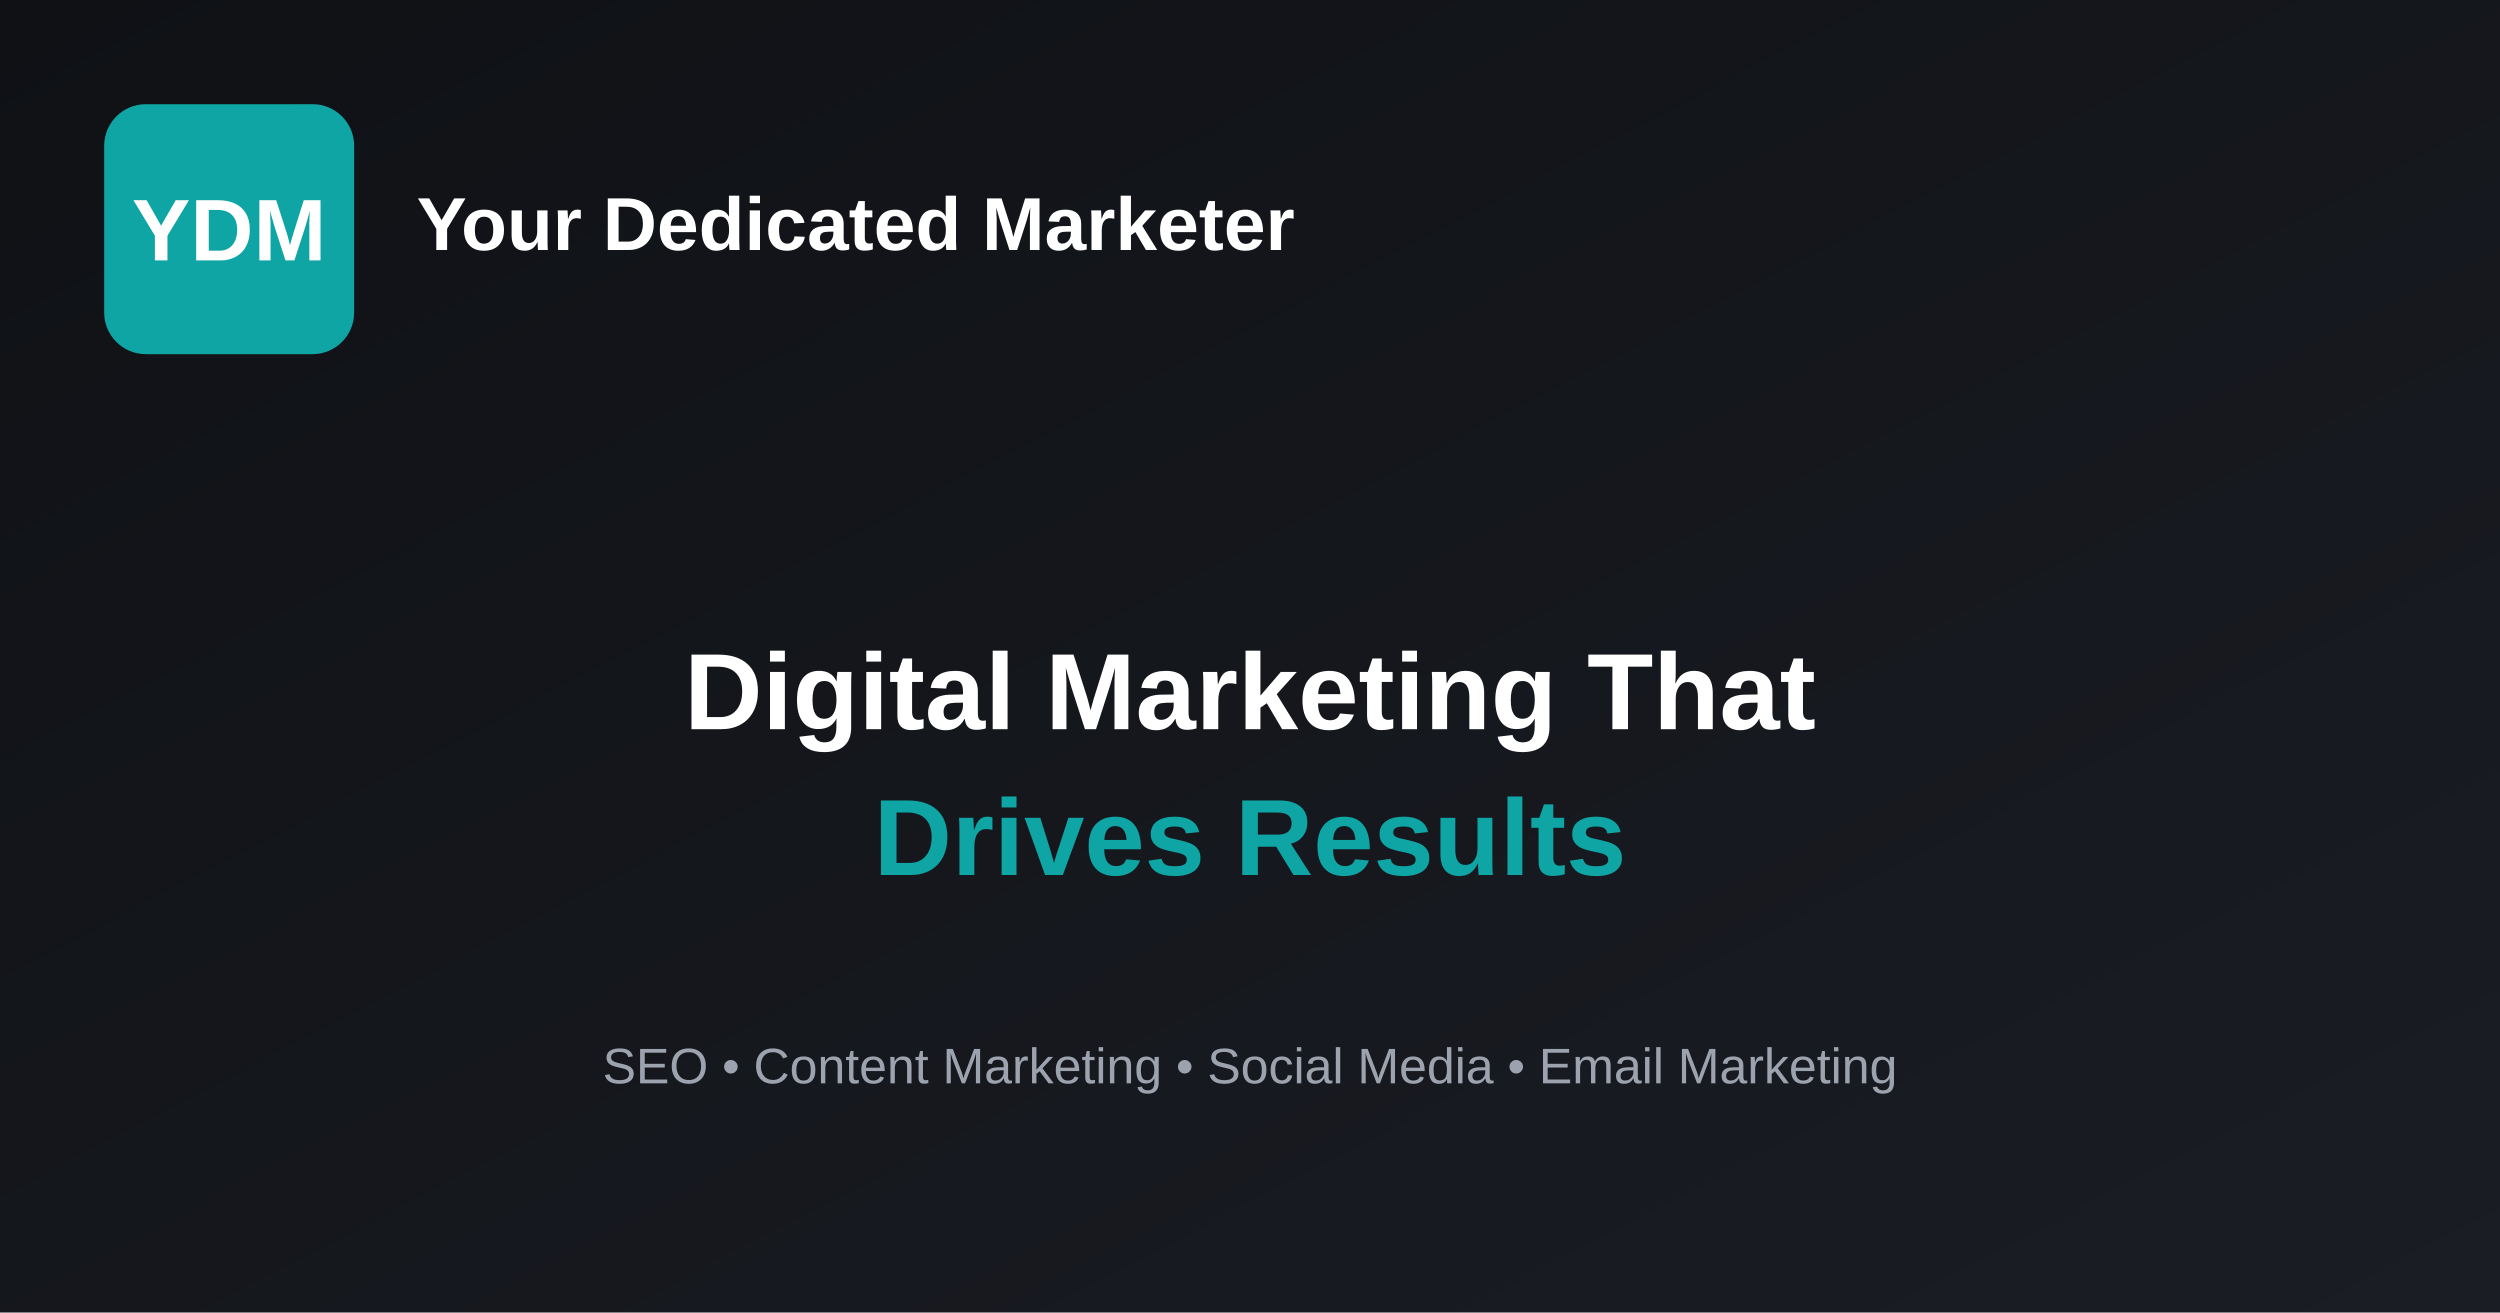
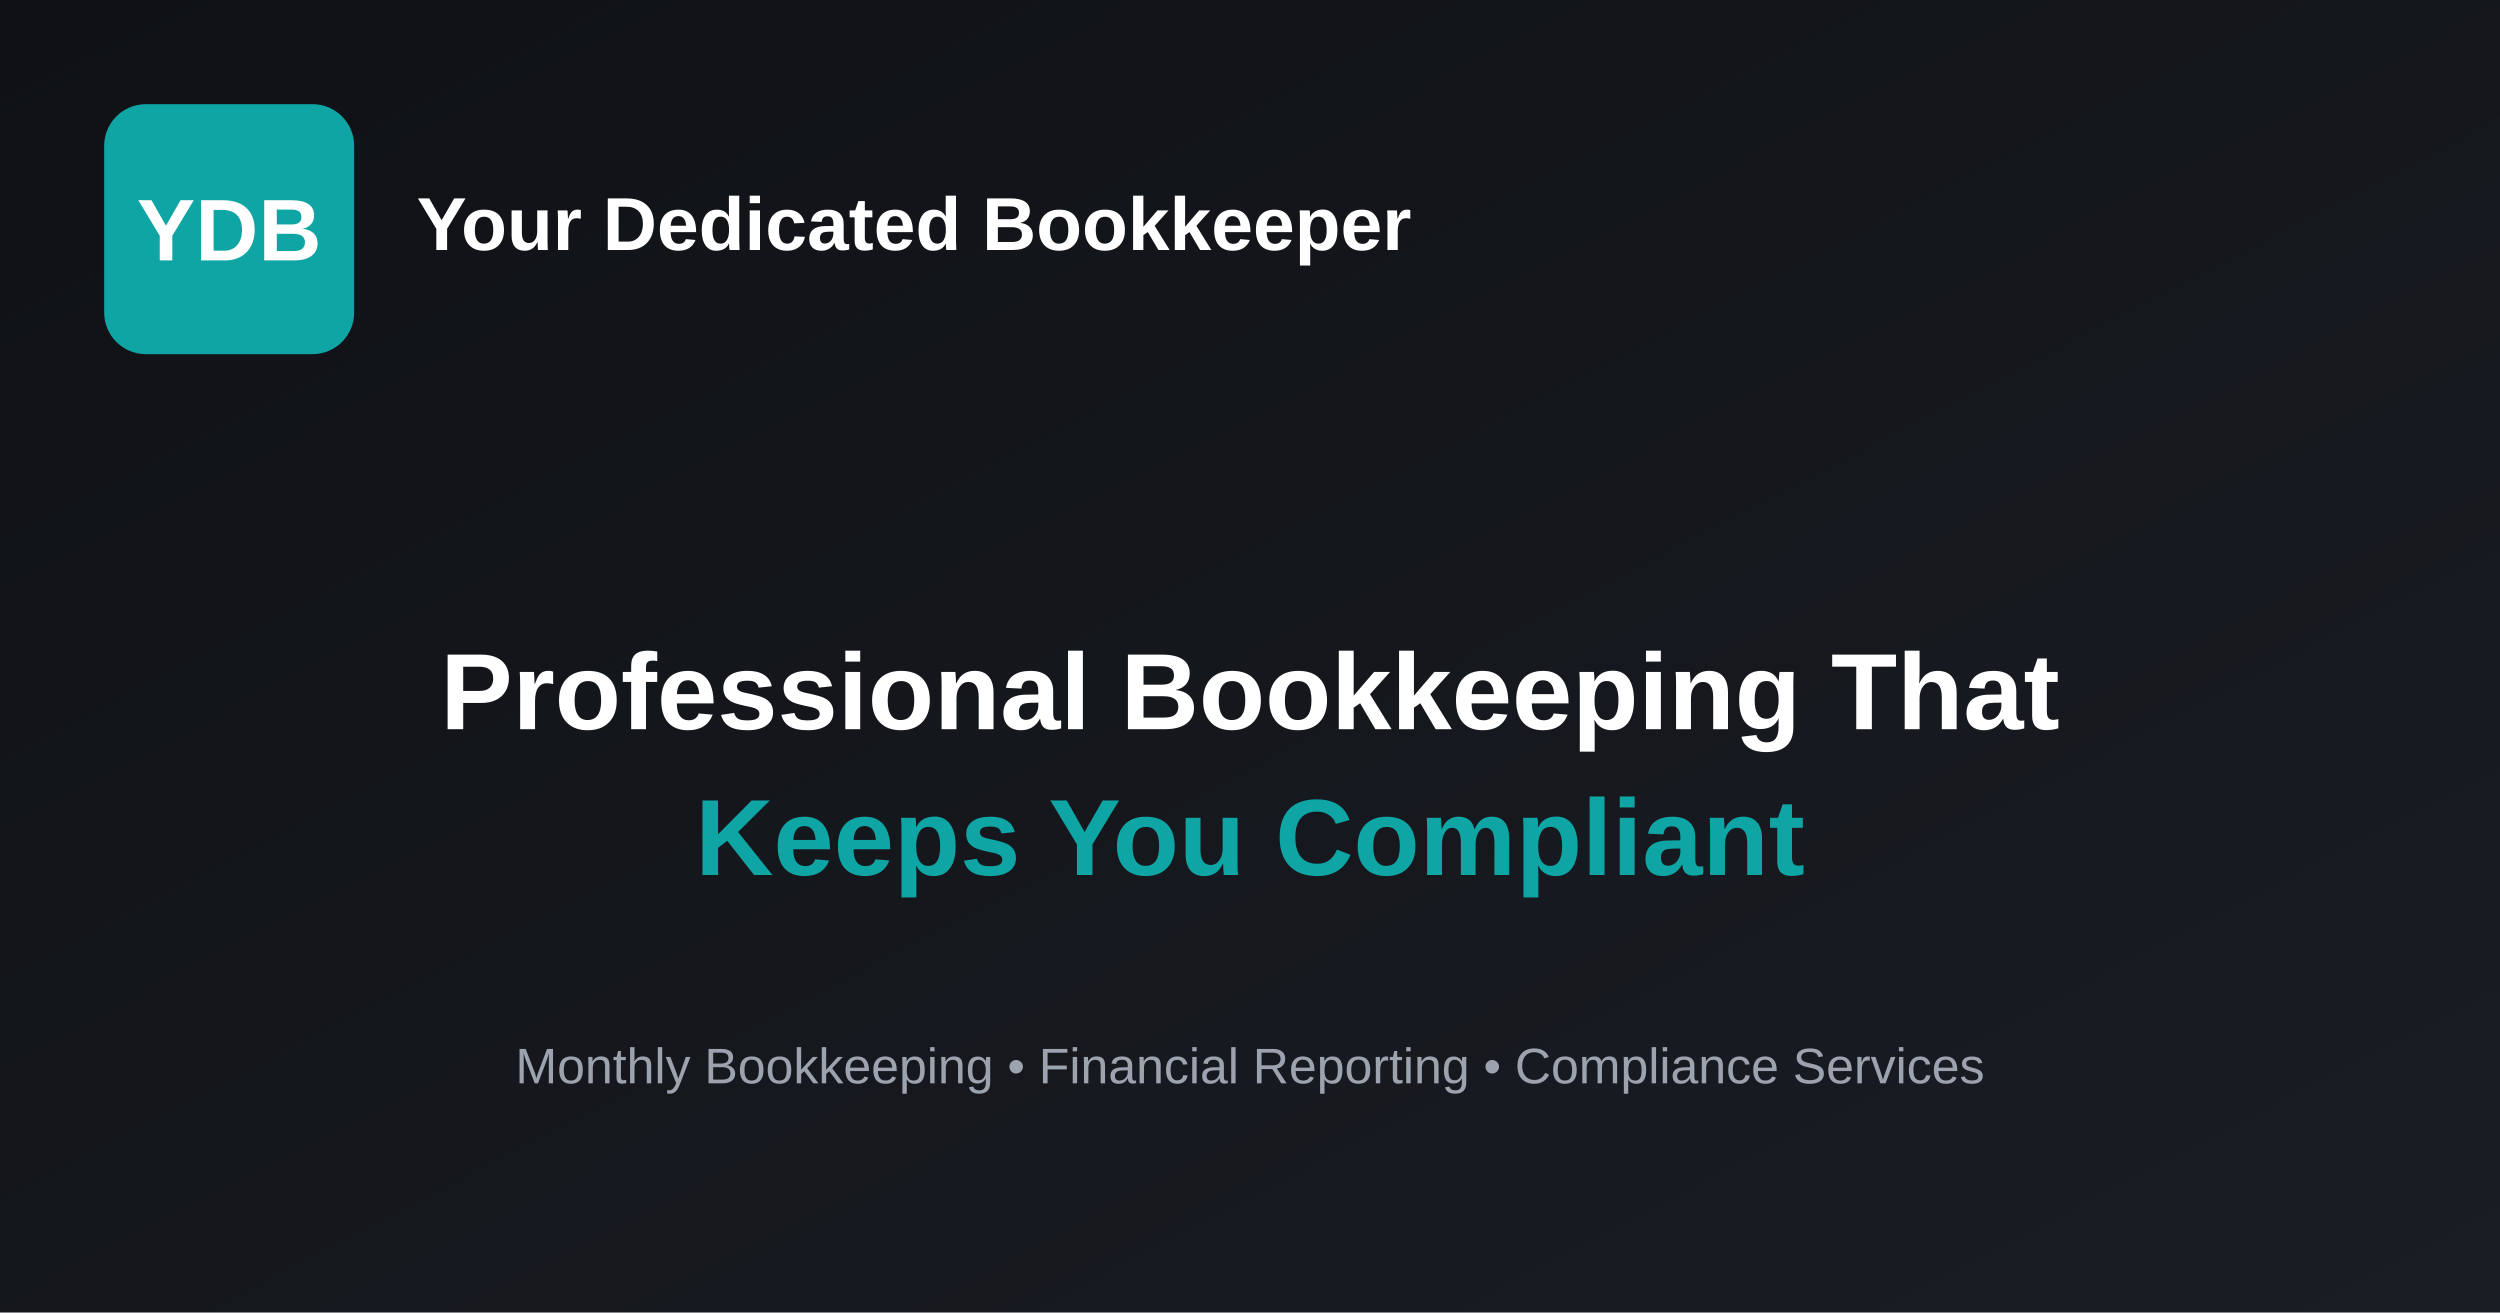
<svg xmlns="http://www.w3.org/2000/svg" width="1200" height="630" viewBox="0 0 1200 630">
  <defs>
    <linearGradient id="bg" x1="0%" y1="0%" x2="100%" y2="100%">
      <stop offset="0%" style="stop-color:#0F1115" />
      <stop offset="100%" style="stop-color:#1a1d24" />
    </linearGradient>
  </defs>
  <rect width="1200" height="630" fill="url(#bg)" />
  <rect x="50" y="50" width="120" height="120" fill="#0EA5A4" rx="20" />
-   <text x="110" y="125" font-family="Arial, Helvetica, sans-serif" font-size="42" font-weight="bold" fill="white" text-anchor="middle">YDM</text>
-   <text x="200" y="120" font-family="Arial, Helvetica, sans-serif" font-size="36" font-weight="bold" fill="white">Your Dedicated Marketer</text>
-   <text x="600" y="350" font-family="Arial, Helvetica, sans-serif" font-size="52" font-weight="bold" fill="white" text-anchor="middle">Digital Marketing That</text>
-   <text x="600" y="420" font-family="Arial, Helvetica, sans-serif" font-size="52" font-weight="bold" fill="#0EA5A4" text-anchor="middle">Drives Results</text>
-   <text x="600" y="520" font-family="Arial, Helvetica, sans-serif" font-size="24" fill="#9CA3AF" text-anchor="middle">SEO • Content Marketing • Social Media • Email Marketing</text>
+   <text x="110" y="125" font-family="Arial, Helvetica, sans-serif" font-size="42" font-weight="bold" fill="white" text-anchor="middle">YDB</text>
+   <text x="200" y="120" font-family="Arial, Helvetica, sans-serif" font-size="36" font-weight="bold" fill="white">Your Dedicated Bookkeeper</text>
+   <text x="600" y="350" font-family="Arial, Helvetica, sans-serif" font-size="52" font-weight="bold" fill="white" text-anchor="middle">Professional Bookkeeping That</text>
+   <text x="600" y="420" font-family="Arial, Helvetica, sans-serif" font-size="52" font-weight="bold" fill="#0EA5A4" text-anchor="middle">Keeps You Compliant</text>
+   <text x="600" y="520" font-family="Arial, Helvetica, sans-serif" font-size="24" fill="#9CA3AF" text-anchor="middle">Monthly Bookkeeping • Financial Reporting • Compliance Services</text>
</svg>
